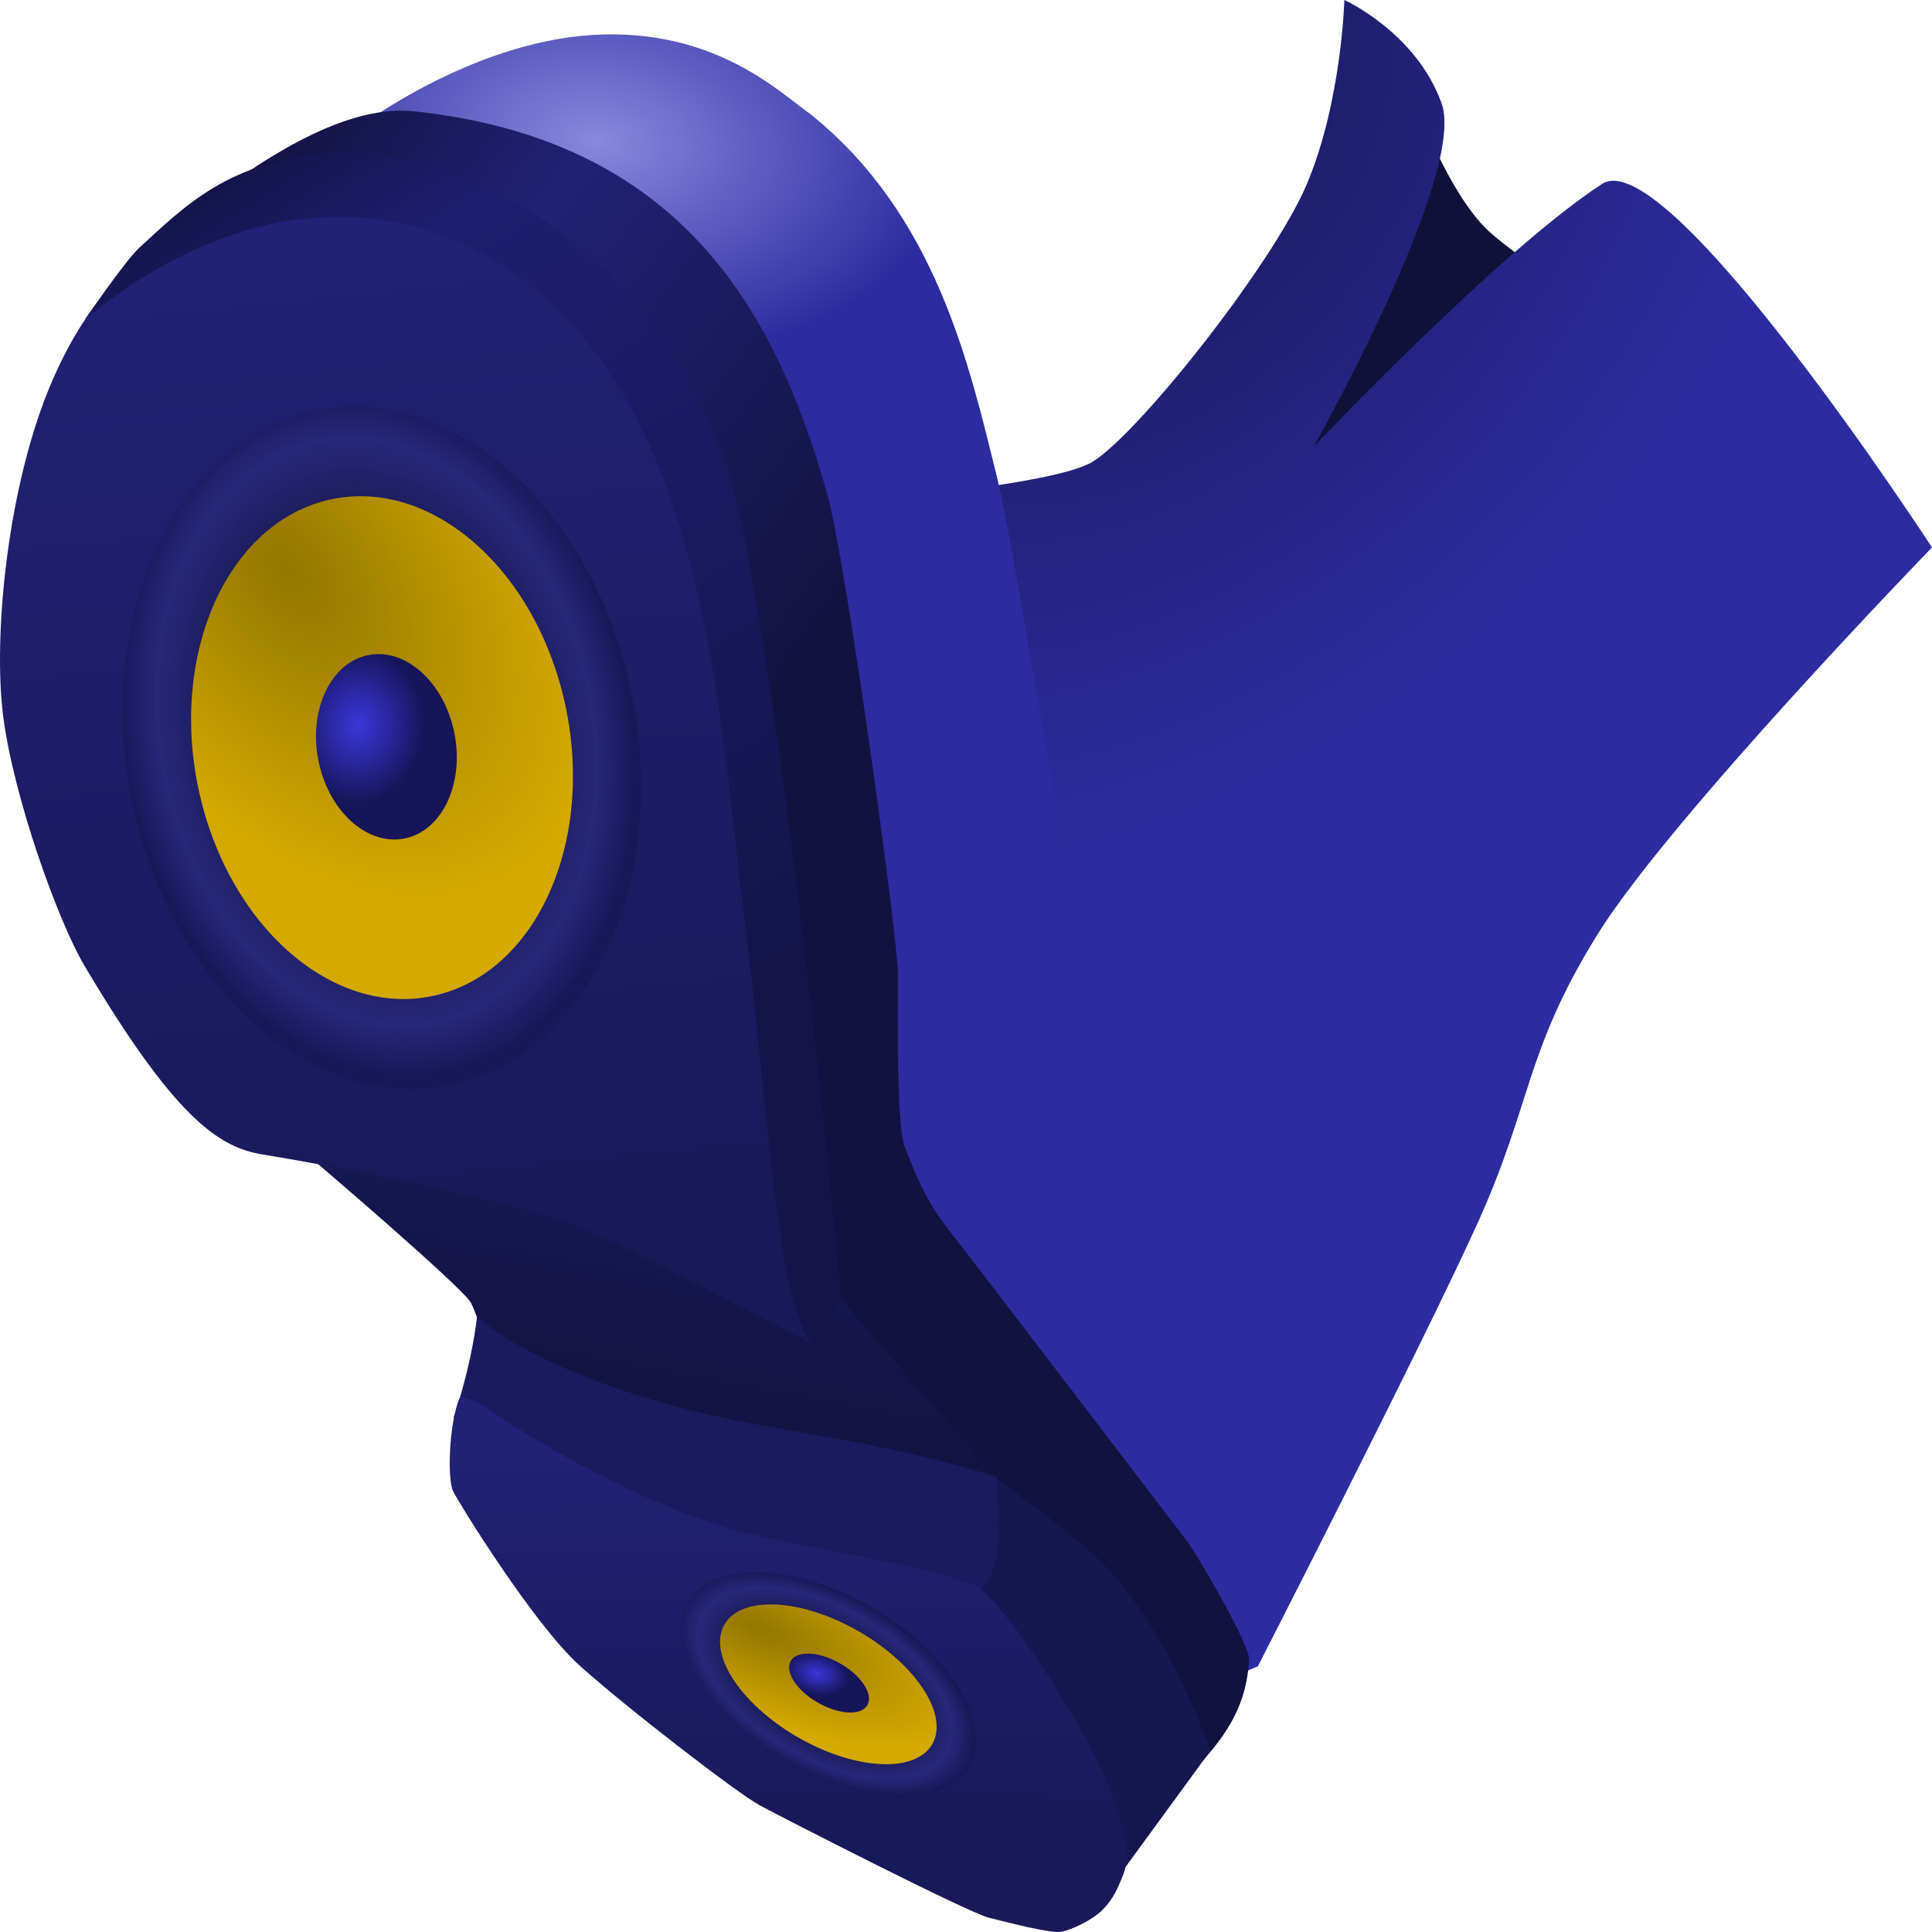
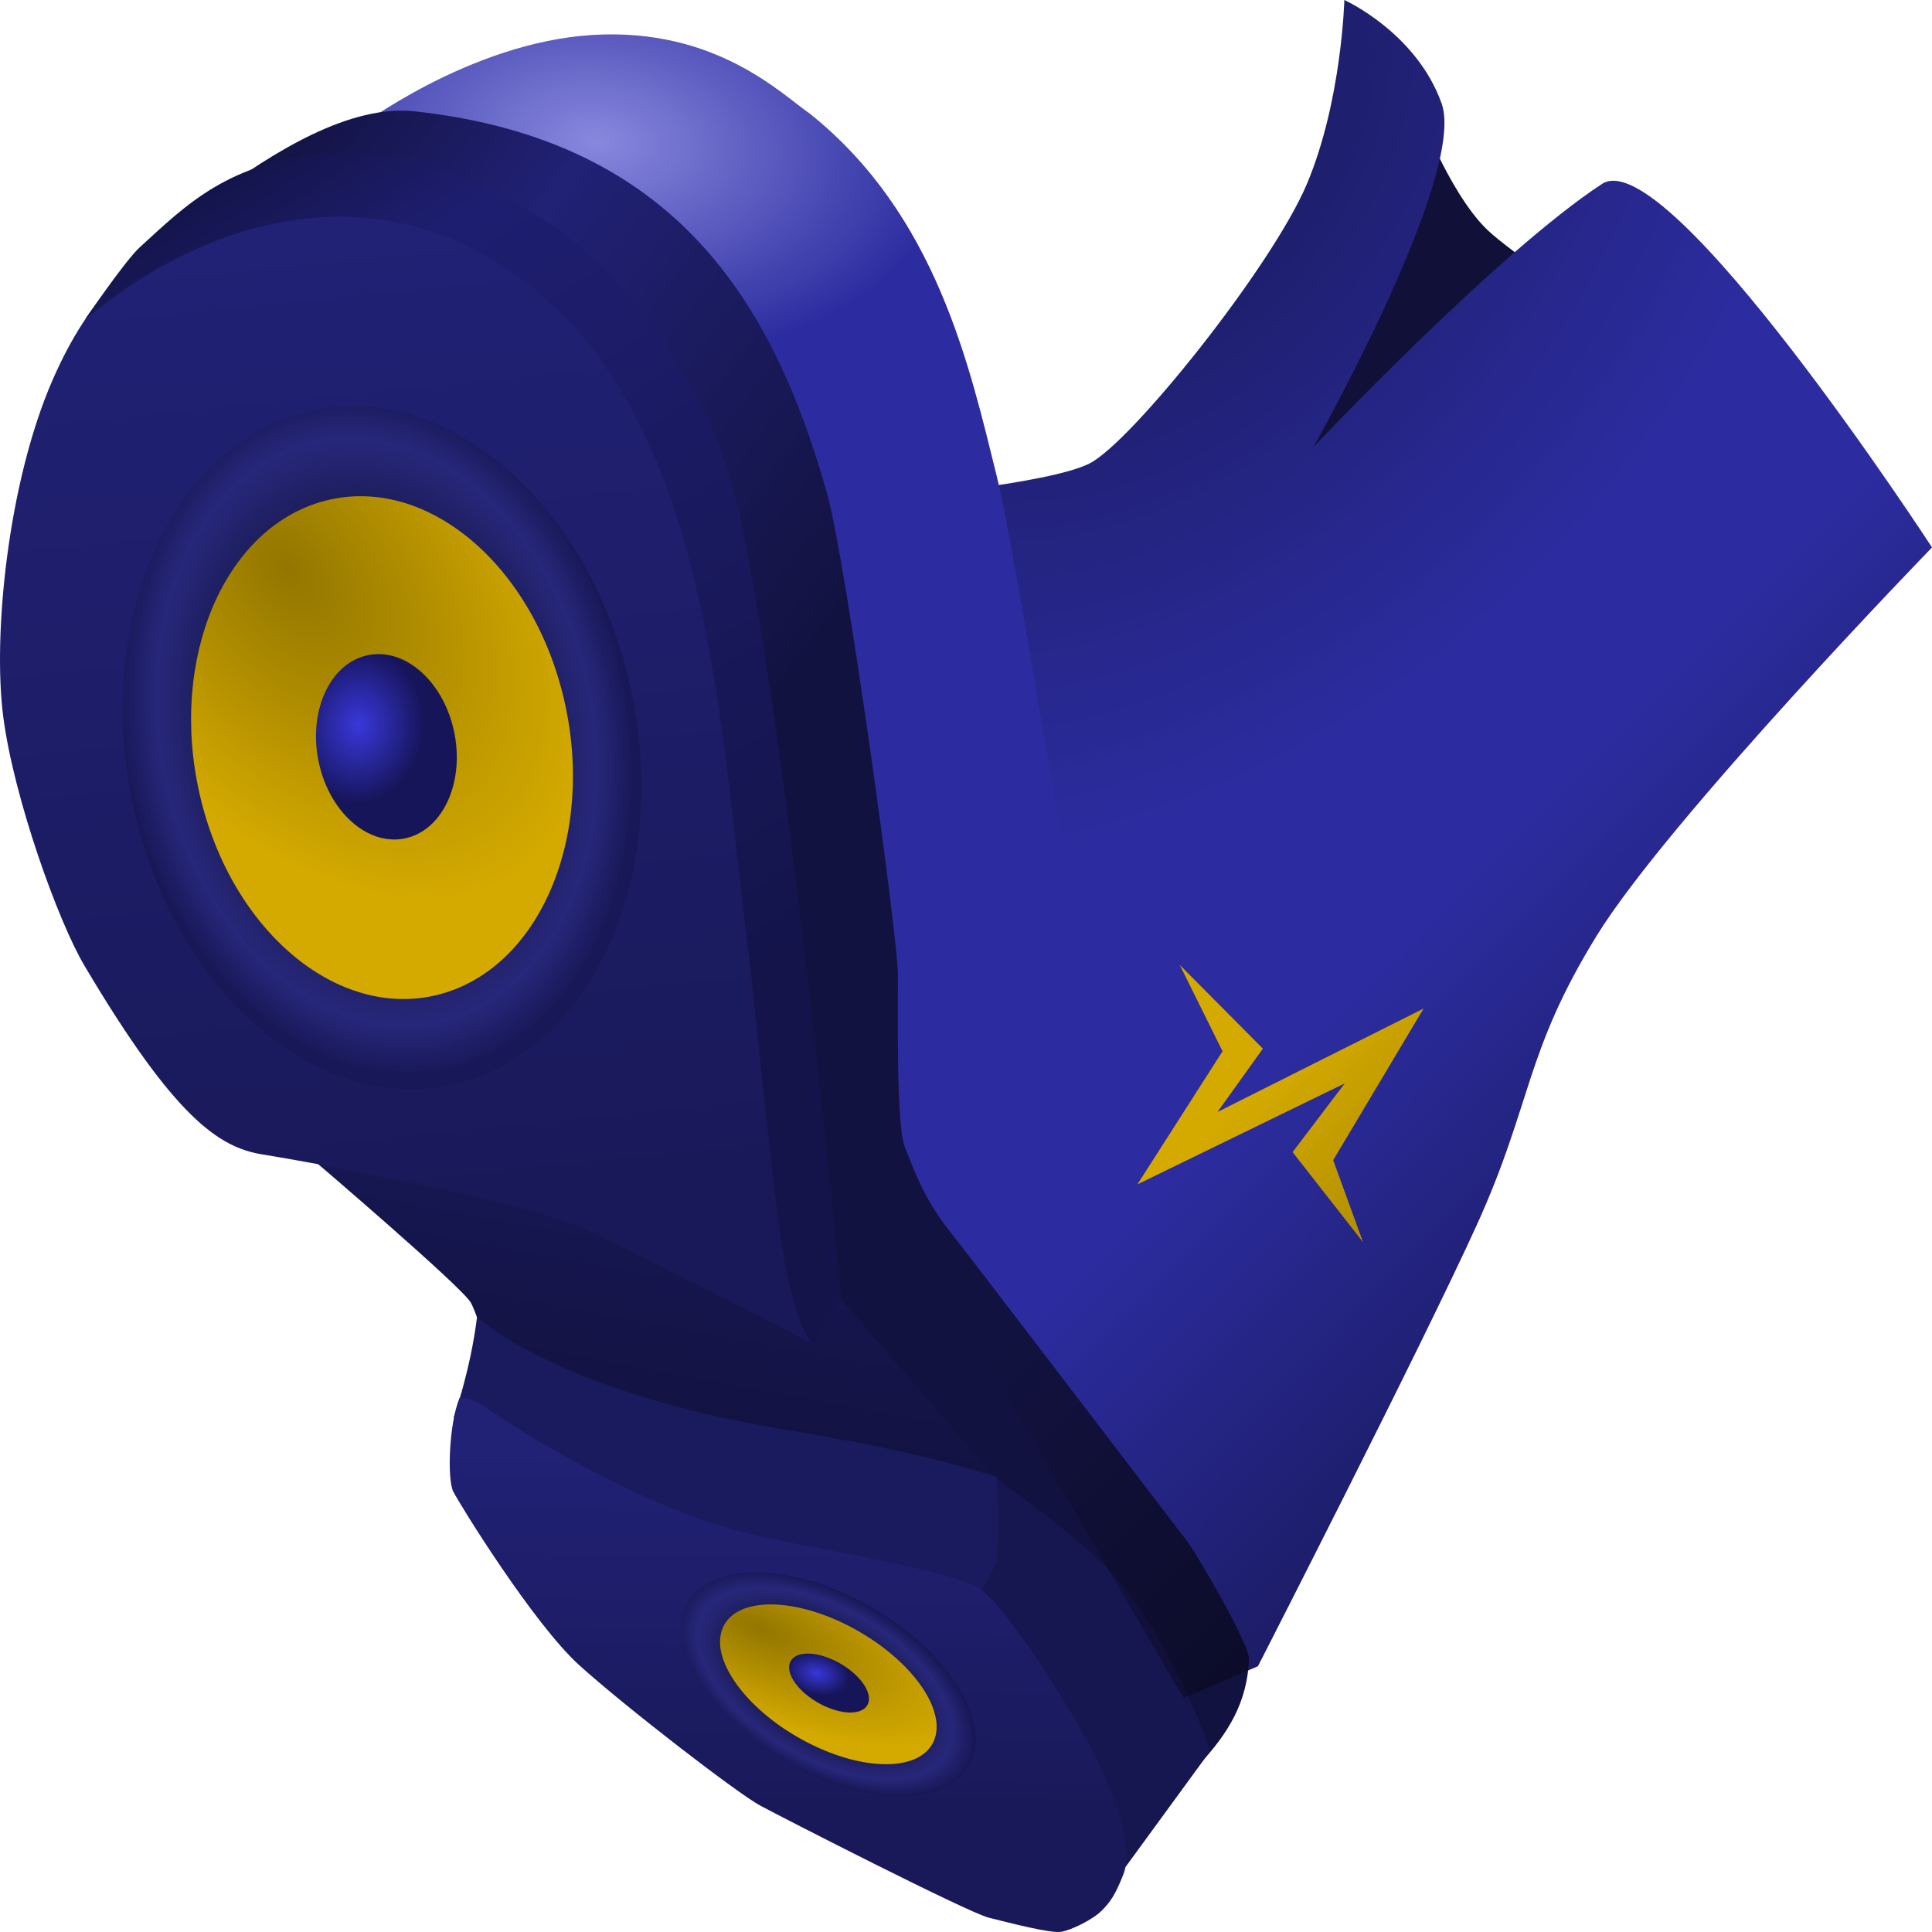
<svg xmlns="http://www.w3.org/2000/svg" xmlns:xlink="http://www.w3.org/1999/xlink" id="svg2" version="1.1" width="256" height="256">
  <defs id="defs6">
+     <linearGradient id="linearGradient4129">
+       <stop id="stop4131" offset="0" style="stop-color:#000000;stop-opacity:0.595;" />
+       <stop id="stop4133" offset="1" style="stop-color:#000000;stop-opacity:0;" />
+     </linearGradient>
    <linearGradient id="linearGradient4084">
      <stop id="stop4086" offset="0" style="stop-color:#3434e4;stop-opacity:1;" />
      <stop style="stop-color:#1d1d5d;stop-opacity:1;" offset="0.67" id="stop4090" />
      <stop id="stop4092" offset="0.855" style="stop-color:#27277b;stop-opacity:1;" />
      <stop id="stop4088" offset="1" style="stop-color:#181858;stop-opacity:1;" />
-     </linearGradient>
-     <linearGradient id="linearGradient4074">
-       <stop id="stop4076" offset="0" style="stop-color:#10105e;stop-opacity:1;" />
-       <stop id="stop4078" offset="1" style="stop-color:#3434e4;stop-opacity:1;" />
    </linearGradient>
    <linearGradient id="linearGradient3875">
      <stop style="stop-color:#3c0000;stop-opacity:1;" offset="0" id="stop3877" />
      <stop id="stop3893" offset="0.125" style="stop-color:#8c0000;stop-opacity:1;" />
      <stop style="stop-color:#a80000;stop-opacity:1;" offset="0.25" id="stop3879" />
      <stop id="stop3881" offset="0.323" style="stop-color:#8c0000;stop-opacity:1;" />
      <stop style="stop-color:#b00000;stop-opacity:1;" offset="0.5" id="stop3883" />
      <stop style="stop-color:#8c0000;stop-opacity:1;" offset="0.57" id="stop3885" />
      <stop id="stop3887" offset="0.75" style="stop-color:#b80000;stop-opacity:1;" />
      <stop style="stop-color:#8c0000;stop-opacity:1;" offset="0.82" id="stop3889" />
      <stop id="stop3891" offset="1" style="stop-color:#c40000;stop-opacity:1;" />
    </linearGradient>
    <linearGradient id="linearGradient3838">
      <stop style="stop-color:#ffffff;stop-opacity:1;" offset="0" id="stop3841" />
      <stop id="stop3865" offset="0.33" style="stop-color:#ffffff;stop-opacity:1;" />
      <stop style="stop-color:#c0c0c0;stop-opacity:1;" offset="1" id="stop3843" />
-     </linearGradient>
-     <linearGradient id="linearGradient3829">
-       <stop id="stop3855" offset="0" style="stop-color:#3c0000;stop-opacity:1;" />
-       <stop id="stop3853" offset="0.25" style="stop-color:#a80000;stop-opacity:1;" />
-       <stop style="stop-color:#8c0000;stop-opacity:1;" offset="0.323" id="stop3859" />
-       <stop id="stop3851" offset="0.5" style="stop-color:#b00000;stop-opacity:1;" />
-       <stop id="stop3847" offset="0.57" style="stop-color:#8c0000;stop-opacity:1;" />
-       <stop style="stop-color:#b80000;stop-opacity:1;" offset="0.75" id="stop3849" />
-       <stop id="stop3863" offset="0.82" style="stop-color:#8c0000;stop-opacity:1;" />
-       <stop style="stop-color:#c40000;stop-opacity:1;" offset="1" id="stop3834" />
    </linearGradient>
    <linearGradient id="linearGradient3835">
      <stop style="stop-color:#171753;stop-opacity:1;" offset="0" id="stop3837" />
      <stop style="stop-color:#101039;stop-opacity:1;" offset="1" id="stop3839" />
    </linearGradient>
    <linearGradient id="linearGradient3825">
      <stop style="stop-color:#14144b;stop-opacity:1;" offset="0" id="stop3827" />
      <stop id="stop3833" offset="0.163" style="stop-color:#1e1e71;stop-opacity:1;" />
      <stop style="stop-color:#14144b;stop-opacity:1;" offset="1" id="stop3829" />
    </linearGradient>
    <linearGradient id="linearGradient3813">
      <stop style="stop-color:#121240;stop-opacity:1;" offset="0" id="stop3815" />
      <stop id="stop3821" offset="0.358" style="stop-color:#212176;stop-opacity:1;" />
      <stop style="stop-color:#121240;stop-opacity:1;" offset="1" id="stop3817" />
    </linearGradient>
    <linearGradient id="linearGradient3807">
      <stop id="stop3809" offset="0" style="stop-color:#19195a;stop-opacity:1;" />
      <stop id="stop3811" offset="1" style="stop-color:#212176;stop-opacity:1;" />
    </linearGradient>
-     <linearGradient id="linearGradient3920">
-       <stop id="stop3922" offset="0" style="stop-color:#ffffff;stop-opacity:0;" />
-       <stop style="stop-color:#ffffff;stop-opacity:0.225;" offset="0.191" id="stop3926" />
-       <stop id="stop3924" offset="1" style="stop-color:#ffffff;stop-opacity:0;" />
-     </linearGradient>
-     <linearGradient id="linearGradient3860">
-       <stop id="stop3862" offset="0" style="stop-color:#2c2ca0;stop-opacity:1;" />
-       <stop id="stop3864" offset="1" style="stop-color:#2c2ca0;stop-opacity:0;" />
-     </linearGradient>
    <linearGradient id="linearGradient3852">
      <stop style="stop-color:#19195a;stop-opacity:1;" offset="0" id="stop3854" />
      <stop style="stop-color:#2c2ca0;stop-opacity:1;" offset="1" id="stop3856" />
    </linearGradient>
    <linearGradient id="linearGradient3836">
      <stop style="stop-color:#937600;stop-opacity:1;" offset="0" id="stop3838" />
      <stop style="stop-color:#d4aa00;stop-opacity:1;" offset="1" id="stop3840" />
    </linearGradient>
    <linearGradient id="linearGradient3828">
      <stop style="stop-color:#3434e4;stop-opacity:1;" offset="0" id="stop3830" />
      <stop style="stop-color:#10105e;stop-opacity:1;" offset="1" id="stop3832" />
    </linearGradient>
-     <linearGradient id="linearGradient3801">
-       <stop id="stop3803" offset="0" style="stop-color:#9f9fff;stop-opacity:0.27;" />
-       <stop id="stop3805" offset="1" style="stop-color:#2c2ca0;stop-opacity:0;" />
-     </linearGradient>
    <linearGradient id="linearGradient3783">
      <stop style="stop-color:#8888de;stop-opacity:1;" offset="0" id="stop3785" />
      <stop style="stop-color:#2c2ca0;stop-opacity:1;" offset="1" id="stop3787" />
    </linearGradient>
    <radialGradient xlink:href="#linearGradient3783" id="radialGradient3789" cx="163.082" cy="64.23" fx="163.082" fy="64.23" r="77.024" gradientTransform="matrix(0.6003585,0.05493508,-0.03377091,0.3690656,36.86695,138.2685)" gradientUnits="userSpaceOnUse" />
-     <radialGradient xlink:href="#linearGradient3801" id="radialGradient3799" cx="245.637" cy="183.656" fx="245.637" fy="183.656" r="77.024" gradientTransform="matrix(1,0,0,1.495826,0,-80.18317)" gradientUnits="userSpaceOnUse" />
-     <radialGradient xlink:href="#linearGradient3836" id="radialGradient3848" gradientUnits="userSpaceOnUse" gradientTransform="matrix(1.386558,0.7135972,0.0049146,1.046156,-52.11834,-106.4732)" cx="128.529" cy="193.252" fx="128.529" fy="193.252" r="29.014" />
-     <radialGradient xlink:href="#linearGradient3828" id="radialGradient3850" gradientUnits="userSpaceOnUse" gradientTransform="matrix(-1.237069,-0.0303833,0.08133225,-1.376683,288.7591,475.8085)" cx="140.97" cy="197.628" fx="140.97" fy="197.628" r="29.014" />
    <radialGradient xlink:href="#linearGradient3852" id="radialGradient3858" cx="286.465" cy="87.595" fx="286.465" fy="87.595" r="136.855" gradientTransform="matrix(0.4285355,0.4027692,-0.5547529,0.5902421,128.7954,2.812087)" gradientUnits="userSpaceOnUse" />
    <linearGradient xlink:href="#linearGradient3807" id="linearGradient3885" x1="155.121" y1="390.779" x2="155.84" y2="343.833" gradientUnits="userSpaceOnUse" />
    <linearGradient xlink:href="#linearGradient3807" id="linearGradient3904" x1="106.686" y1="310.909" x2="93.521" y2="180.275" gradientUnits="userSpaceOnUse" />
    <linearGradient xlink:href="#linearGradient3813" id="linearGradient3819" x1="83.906" y1="174.974" x2="164.741" y2="235.366" gradientUnits="userSpaceOnUse" />
    <linearGradient xlink:href="#linearGradient3825" id="linearGradient3831" x1="73.315" y1="181.96" x2="141.026" y2="289.46" gradientUnits="userSpaceOnUse" />
    <linearGradient xlink:href="#linearGradient3835" id="linearGradient3841" x1="149.68" y1="313.633" x2="141.841" y2="355.883" gradientUnits="userSpaceOnUse" />
    <linearGradient xlink:href="#linearGradient3838" id="linearGradient3845" x1="655.363" y1="231.459" x2="655.363" y2="355.28" gradientUnits="userSpaceOnUse" />
    <radialGradient xlink:href="#linearGradient3875" id="radialGradient3873" gradientUnits="userSpaceOnUse" gradientTransform="matrix(2.096255,-1.7297164e-8,1.7424412e-8,2.111676,110.6974,-148.6635)" cx="2.196" cy="132.017" fx="2.196" fy="132.017" r="514.5" />
-     <radialGradient xlink:href="#linearGradient3828-1" id="radialGradient4007" gradientUnits="userSpaceOnUse" gradientTransform="matrix(-0.9166396,-0.1719097,0.2543516,-0.8612486,208.9047,391.2718)" cx="139.26" cy="204.944" fx="139.26" fy="204.944" r="29.014" />
-     <linearGradient id="linearGradient3828-1">
-       <stop style="stop-color:#3434e4;stop-opacity:1;" offset="0" id="stop3830-7" />
-       <stop style="stop-color:#10105e;stop-opacity:1;" offset="1" id="stop3832-4" />
-     </linearGradient>
-     <radialGradient xlink:href="#linearGradient3836-0" id="radialGradient4005" gradientUnits="userSpaceOnUse" gradientTransform="matrix(1.060137,-0.4774352,0.9548657,1.44209,-181.134,-16.60405)" cx="136.547" cy="178.927" fx="136.547" fy="178.927" r="29.014" />
-     <linearGradient id="linearGradient3836-0">
-       <stop style="stop-color:#937600;stop-opacity:1;" offset="0" id="stop3838-9" />
-       <stop style="stop-color:#d4aa00;stop-opacity:1;" offset="1" id="stop3840-4" />
-     </linearGradient>
-     <radialGradient xlink:href="#linearGradient4084" id="radialGradient4064" gradientUnits="userSpaceOnUse" gradientTransform="matrix(0.9902272,-0.00282956,0.00501866,1.07207,10.74804,-9.229677)" cx="132.016" cy="195.115" fx="132.016" fy="195.115" r="29.014" />
    <radialGradient xlink:href="#linearGradient3836" id="radialGradient4096" gradientUnits="userSpaceOnUse" gradientTransform="matrix(1.060137,-0.4774352,0.9548657,1.44209,-181.134,-16.60405)" cx="136.547" cy="178.927" fx="136.547" fy="178.927" r="29.014" />
    <radialGradient xlink:href="#linearGradient3828" id="radialGradient4098" gradientUnits="userSpaceOnUse" gradientTransform="matrix(-0.9166396,-0.1719097,0.2543516,-0.8612486,208.9047,391.2718)" cx="139.26" cy="204.944" fx="139.26" fy="204.944" r="29.014" />
    <radialGradient xlink:href="#linearGradient4084" id="radialGradient4106" gradientUnits="userSpaceOnUse" gradientTransform="matrix(1.060952,-0.00702518,0.0084299,1.072604,0.7457424,-8.779962)" cx="132.016" cy="195.115" fx="132.016" fy="195.115" r="29.014" />
    <radialGradient xlink:href="#linearGradient3836" id="radialGradient4108" gradientUnits="userSpaceOnUse" gradientTransform="matrix(1.257356,-0.5462448,0.7164804,1.929956,-166.4161,-96.05416)" cx="147.336" cy="183.633" fx="147.336" fy="183.633" r="29.014" />
    <radialGradient xlink:href="#linearGradient3828" id="radialGradient4110" gradientUnits="userSpaceOnUse" gradientTransform="matrix(-0.9456864,0.01081724,-0.2685504,-0.7751016,321.7782,350.1697)" cx="126.482" cy="208.834" fx="126.482" fy="208.834" r="29.014" />
    <radialGradient xlink:href="#linearGradient4084" id="radialGradient4112" gradientUnits="userSpaceOnUse" gradientTransform="matrix(0.9902272,-0.00282956,0.00501866,1.07207,10.74804,-9.229677)" cx="132.048" cy="194.356" fx="132.048" fy="194.356" r="29.014" />
+     <linearGradient xlink:href="#linearGradient4129" id="linearGradient4137" x1="242.745" y1="371.679" x2="176.593" y2="307.568" gradientUnits="userSpaceOnUse" />
+     <linearGradient xlink:href="#linearGradient4129" id="linearGradient4139" gradientUnits="userSpaceOnUse" x1="261.745" y1="381.345" x2="192.621" y2="320.296" />
+     <linearGradient xlink:href="#linearGradient4129-8" id="linearGradient4139-8" gradientUnits="userSpaceOnUse" x1="261.745" y1="381.345" x2="192.621" y2="320.296" />
+     <linearGradient id="linearGradient4129-8">
+       <stop id="stop4131-1" offset="0" style="stop-color:#000000;stop-opacity:0.595;" />
+       <stop id="stop4133-2" offset="1" style="stop-color:#000000;stop-opacity:0;" />
+     </linearGradient>
+     <linearGradient gradientTransform="translate(-119.2367,-152.1738)" y2="320.296" x2="192.621" y1="381.345" x1="261.745" gradientUnits="userSpaceOnUse" id="linearGradient4156" xlink:href="#linearGradient4129-8" />
+     <linearGradient xlink:href="#linearGradient4129-8" id="linearGradient4193" gradientUnits="userSpaceOnUse" gradientTransform="translate(-53.52939,-152.1738)" x1="261.745" y1="381.345" x2="198.278" y2="318.41" />
  </defs>
  <g style="display:none" id="g3867">
    <rect y="-782" x="-63.445" height="1820" width="1024" id="rect3869" style="fill:url(#radialGradient3873);fill-opacity:1;stroke:none" />
  </g>
  <g id="layer9" style="display:none">
    <rect style="fill:none;stroke:none" id="rect3058" width="1024" height="500" x="-63.445" y="-122" />
  </g>
  <g id="layer7" />
  <g id="layer6">
    <path style="fill:#101039;fill-opacity:1;stroke:none" d="m 187.625,13.75 c 0,0 4.25,11.75 9.5,16.75 5.838,5.56 45.75,31.625 45.75,31.625 L 165,115 141.5,88 z" id="path3867" />
  </g>
  <g id="layer2" style="display:inline" transform="translate(-53.52939,-152.1738)">
    <path style="fill:url(#radialGradient3858);fill-opacity:1;stroke:none" d="m 226.708,176.529 c -4.607,10.931 -23.296,34.315 -28.838,37.069 -10.591,5.264 -78.633,8.292 -78.633,8.292 l 91.151,155.276 9.821,-4.209 c 0,0 21.629,-42.258 28.994,-58.456 7.365,-16.198 6.32,-22.817 15.9,-38.347 9.58,-15.53 44.427,-51.441 44.427,-51.441 0,0 -35.039,-53.845 -43.725,-48.168 -13.869,9.065 -38.217,34.836 -38.217,34.836 0,0 20.327,-36.081 16.963,-45.502 -3.365,-9.421 -12.888,-13.706 -12.888,-13.706 0,0 -0.348,13.424 -4.954,24.355 z" id="path2990" />
  </g>
  <g id="layer3" style="display:inline" transform="translate(-53.52939,-152.1738)">
    <path style="fill:url(#radialGradient3789);fill-opacity:1;stroke:none" d="m 100.802,169.205 c 0,0 14.88,-11.408 31.249,-12.4 16.369,-0.992 25.131,7.936 28.769,10.416 16.787,13.404 21.169,33.458 24.801,48.114 2.047,8.261 7.278,41.325 9.59,53.404 2.037,10.645 21,26.293 -14.219,45.799 -43.975,24.354 -80.189,-145.333 -80.189,-145.333 z" id="path2993" />
  </g>
  <g id="layer4" style="display:inline" transform="translate(-53.52939,-152.1738)">
    <path style="fill:url(#linearGradient3819);fill-opacity:1;stroke:none" d="m 212.375,386.051 c 0,0 -93.332,-83.649 -111.175,-118.153 -7.604,-14.705 -19.416,-89.717 -19.416,-89.717 7.975,-5.864 18.038,-12.198 26.721,-11.252 34.692,3.782 47.611,25.617 54.65,50.768 2.476,8.848 9.353,58.69 9.353,63.6 0,4.91 -0.234,20.109 0.935,22.915 1.169,2.806 2.338,6.547 5.846,10.99 3.507,4.443 29.696,38.815 31.332,40.919 1.637,2.104 8.505,14.031 8.418,15.9 -0.269,5.781 -2.723,9.783 -6.664,14.029 z" id="path3777" />
    <path style="fill:url(#linearGradient3841);fill-opacity:1;stroke:none;display:inline" d="m 94.879,305.733 c 0,0 19.875,16.952 21.044,19.057 1.169,2.104 4.91,14.672 4.91,14.672 0,0 21.278,12.159 30.163,12.86 8.885,0.701 35.215,-3.363 35.215,-3.363 l -22.635,-26.297 c 0,0 -22.821,-21.543 -39.423,-23.18 -16.602,-1.637 -29.276,6.251 -29.276,6.251 z" id="path3779" />
    <path style="fill:url(#linearGradient3904);fill-opacity:1;stroke:none" d="m 103.505,177.836 c -11.139,-1.079 -16.096,-1.564 -22.94,2.607 -8.966,5.463 -15.031,10.547 -20.057,22.057 -5.962,13.651 -7.95,33.904 -6.547,44.66 1.403,10.756 7.248,27.054 10.756,32.969 11.925,20.109 17.771,24.084 23.616,25.019 5.846,0.935 34.84,6.079 44.193,10.522 9.353,4.443 28.527,14.497 28.527,14.497 0,0 0,-38.581 -2.338,-60.093 -2.338,-21.512 -8.418,-55.416 -13.796,-65.237 -5.378,-9.821 -27.185,-25.624 -41.413,-27.001 z" id="path3764" />
    <path style="fill:url(#linearGradient3831);fill-opacity:1;stroke:none" d="m 64.815,194.485 c 18.322,-15.157 40.576,-19.06 59.058,-4.378 24.099,19.144 25.044,59.308 28.897,88.821 0.976,7.477 3.371,35.106 5.241,43.056 1.871,7.95 3.274,8.184 3.274,8.184 0,0 3.04,-5.378 3.741,-5.846 0,0 -6.436,-69.402 -13.089,-102.085 -1.957,-9.614 -5.343,-19.453 -16.964,-32.915 -7.541,-8.736 -24.869,-18.272 -37.901,-16.947 -13.398,1.363 -18.708,6.79 -25.048,12.589 -1.924,1.76 -7.211,9.519 -7.211,9.519 z" id="path3766" />
    <path style="fill:#161650;stroke:none" d="m 185.291,347.925 c 0,0 -1.837,4.222 -4.124,8.899 -2.064,4.222 -2.863,9.124 -2.863,9.124 0,0 9.695,19.967 11.098,24.878 1.403,4.91 12.626,9.607 12.626,9.607 l 11.867,-16.251 c 0,0 -4.443,-13.679 -12.86,-23.382 -4.022,-4.636 -15.744,-12.874 -15.744,-12.874 z" id="path3768" />
    <path style="fill:#1a1a5e;fill-opacity:1;stroke:none" d="m 116.741,326.66 c -0.861,7.097 -3.098,13.328 -3.098,13.328 0,0 28.415,19.284 38.469,21.505 10.054,2.221 27.252,6.118 27.252,6.118 0,0 6.121,-5.526 6.355,-9.852 0.234,-4.326 -0.091,-9.863 -0.091,-9.863 -15.672,-4.924 -27.592,-5.772 -38.606,-8.375 -22.622,-5.39 -30.28,-12.86 -30.28,-12.86 z" id="path3770" />
    <path style="fill:url(#linearGradient3885);fill-opacity:1;stroke:none;display:inline" d="m 114.425,337.399 c -1.403,3.39 -1.659,10.773 -0.84,12.409 0.818,1.637 10.639,17.537 16.718,23.032 6.079,5.495 20.927,16.952 23.967,18.589 3.04,1.637 27.474,14.146 30.28,14.848 2.806,0.701 8.184,2.104 9.587,1.871 1.403,-0.234 4.209,-1.637 5.378,-2.806 1.169,-1.169 1.828,-2.15 2.88,-4.839 1.052,-2.689 -0.058,-8.169 -3.624,-15.315 -3.694,-7.403 -12.839,-21.634 -16.208,-22.986 -7.759,-3.114 -25.097,-5.157 -33.895,-7.945 -10.512,-3.331 -22.983,-10.212 -30.715,-15.566 -2.229,-1.544 -3.528,-1.291 -3.528,-1.291 z" id="path3772" />
  </g>
  <g id="layer8" style="display:inline" />
  <g id="layer5" transform="translate(-53.52939,-152.1738)">
    <path style="fill:url(#radialGradient4112);fill-opacity:1;stroke:none;filter:url(#filter4070)" id="path4062" d="m 171.704,200.243 a 29.014,30.916 0 1 1 -58.028,0 29.014,30.916 0 1 1 58.028,0 z" transform="matrix(1.131256,-0.2898851,0.3288314,1.438057,-123.1147,4.641194)" />
    <path transform="matrix(0.832753,-0.2133934,0.242063,1.058598,-63.1463,69.71034)" d="m 171.704,200.243 a 29.014,30.916 0 1 1 -58.028,0 29.014,30.916 0 1 1 58.028,0 z" id="path4001" style="fill:url(#radialGradient4096);fill-opacity:1;stroke:none" />
    <path style="opacity:0.96;fill:url(#radialGradient4098);fill-opacity:1;stroke:none" id="path4003" d="m 171.704,200.243 a 29.014,30.916 0 1 1 -58.028,0 29.014,30.916 0 1 1 58.028,0 z" transform="matrix(0.3070707,-0.07868704,0.08925871,0.3903494,43.0406,184.1916)" />
    <path transform="matrix(0.1581839,-0.3457244,0.6127481,0.333363,18.01904,357.9332)" d="m 173.607,200.243 a 30.916,30.916 0 1 1 -61.833,0 30.916,30.916 0 1 1 61.833,0 z" id="path4100" style="fill:url(#radialGradient4106);fill-opacity:1;stroke:none;filter:url(#filter4070)" />
    <path style="fill:url(#radialGradient4108);fill-opacity:1;stroke:none" id="path4102" d="m 171.704,200.243 a 29.014,30.916 0 1 1 -58.028,0 29.014,30.916 0 1 1 58.028,0 z" transform="matrix(0.1164441,-0.2544984,0.4510629,0.2453988,56.35119,362.5303)" />
    <path transform="matrix(0.0429378,-0.09384417,0.1663257,0.09048877,123.9519,370.4602)" d="m 171.704,200.243 a 29.014,30.916 0 1 1 -58.028,0 29.014,30.916 0 1 1 58.028,0 z" id="path4104" style="opacity:0.96;fill:url(#radialGradient4110);fill-opacity:1;stroke:none" />
  </g>
+   <g id="layer10">
+     <path style="fill:#d4aa00;fill-opacity:1;stroke:none" d="m 156.324,127.858 11.014,11.094 -6.015,8.393 27.316,-13.71 -11.984,20.096 3.961,10.872 -9.34,-11.944 6.908,-9.101 -27.473,13.379 11.283,-17.639 z" id="path4125" />
+   </g>
+   <g id="layer11">
+     <path id="path4127" d="m 173.178,24.355 c -4.607,10.931 -23.296,34.315 -28.838,37.069 -10.591,5.264 -78.633,8.292 -78.633,8.292 l 91.151,155.276 9.821,-4.209 c 0,0 21.629,-42.258 28.994,-58.456 7.365,-16.198 6.32,-22.817 15.9,-38.347 C 221.153,108.45 256,72.539 256,72.539 c 0,0 -35.039,-53.845 -43.725,-48.168 -13.869,9.065 -38.217,34.836 -38.217,34.836 0,0 20.327,-36.081 16.963,-45.502 C 187.656,4.285 178.133,0 178.133,0 c 0,0 -0.348,13.424 -4.954,24.355 z" style="fill:url(#linearGradient4193);fill-opacity:1;stroke:none;display:inline" />
+   </g>
  <g id="layer1" style="display:none">
    <text xml:space="preserve" style="font-size:147.406px;font-style:normal;font-variant:normal;font-weight:normal;font-stretch:normal;line-height:125%;letter-spacing:0px;word-spacing:0px;fill:url(#linearGradient3845);fill-opacity:1;stroke:none;font-family:Racing Sans One;-inkscape-font-specification:Racing Sans One" x="367.156" y="330.516" id="text3050" transform="translate(-53.52939,-152.1738)">
      <tspan id="tspan3052" x="367.156" y="330.516" style="fill:url(#linearGradient3845);fill-opacity:1">StepDub</tspan>
    </text>
  </g>
+   <g style="display:none" id="g4197">
+     <g transform="translate(-53.52939,-152.1738)" style="font-size:147.406px;font-style:normal;font-variant:normal;font-weight:normal;font-stretch:normal;line-height:125%;letter-spacing:0px;word-spacing:0px;fill:url(#linearGradient3845);fill-opacity:1;stroke:none;font-family:Racing Sans One;-inkscape-font-specification:Racing Sans One" id="text4199">
+       <path d="m 425.235,264.037 c 0.294,-1.475 0.441,-3.491 0.441,-6.046 -6e-5,-1.472 -0.098,-2.922 -0.295,-4.348 -0.196,-1.426 -0.541,-2.703 -1.032,-3.833 -0.492,-1.129 -1.229,-2.013 -2.211,-2.652 -0.982,-0.639 -2.261,-0.958 -3.835,-0.958 -1.766,8e-5 -3.387,0.393 -4.861,1.179 -1.474,0.786 -2.776,1.793 -3.907,3.021 -1.131,1.228 -2.015,2.653 -2.654,4.276 -0.639,1.623 -0.958,3.317 -0.958,5.083 -4e-5,2.555 0.663,4.521 1.991,5.897 1.327,1.377 3.072,2.507 5.234,3.392 2.162,0.885 4.619,1.622 7.371,2.211 2.752,0.589 5.601,1.277 8.549,2.063 2.456,0.687 4.912,1.571 7.368,2.652 2.456,1.081 4.642,2.531 6.559,4.35 1.916,1.819 3.464,4.178 4.645,7.076 1.18,2.899 1.77,6.51 1.77,10.835 -8e-5,6.19 -1.229,11.398 -3.686,15.623 -2.458,4.226 -5.848,7.665 -10.171,10.319 -4.323,2.654 -9.457,4.57 -15.403,5.749 -5.946,1.179 -12.408,1.768 -19.386,1.768 -7.075,0 -12.848,-0.466 -17.319,-1.399 -4.471,-0.933 -7.985,-1.94 -10.54,-3.023 -3.047,-1.278 -5.307,-2.752 -6.779,-4.422 l 5.011,-20.194 25.943,0 c -0.099,0.885 -0.197,2.089 -0.295,3.612 -0.098,1.524 -0.146,2.726 -0.146,3.608 -3e-5,1.182 0.147,2.411 0.441,3.689 0.294,1.278 0.76,2.457 1.399,3.538 0.639,1.081 1.548,1.965 2.728,2.652 1.18,0.687 2.653,1.03 4.42,1.03 1.967,10e-6 3.713,-0.442 5.236,-1.327 1.523,-0.885 2.801,-1.99 3.833,-3.315 1.032,-1.326 1.817,-2.8 2.357,-4.422 0.54,-1.622 0.81,-3.219 0.81,-4.791 -5e-5,-2.162 -0.516,-3.98 -1.547,-5.454 -1.032,-1.474 -2.432,-2.727 -4.202,-3.758 -1.769,-1.032 -3.809,-1.916 -6.118,-2.652 -2.309,-0.736 -4.692,-1.499 -7.148,-2.287 -2.357,-0.687 -4.838,-1.521 -7.443,-2.503 -2.605,-0.982 -4.988,-2.358 -7.15,-4.127 -2.162,-1.769 -3.956,-4.005 -5.38,-6.707 -1.425,-2.702 -2.137,-6.166 -2.137,-10.391 -10e-6,-6.289 1.597,-11.571 4.791,-15.846 3.194,-4.275 7.223,-7.74 12.087,-10.394 4.864,-2.654 10.195,-4.546 15.992,-5.675 5.797,-1.129 11.3,-1.694 16.509,-1.694 6.88,10e-5 12.801,0.811 17.764,2.431 4.963,1.621 8.721,3.513 11.273,5.675 l -5.452,20.49 z" id="path4204" />
+       <path d="m 460.593,267.132 c 3.638,-0.786 6.832,-1.67 9.584,-2.654 2.752,-0.984 5.282,-2.212 7.591,-3.686 2.309,-1.474 4.52,-3.292 6.633,-5.454 2.113,-2.162 4.397,-4.815 6.853,-7.958 l 15.182,0 -4.274,19.753 11.498,0 -1.916,9.874 -11.647,0 -6.041,28.745 c -0.492,2.261 -0.885,4.276 -1.181,6.044 -0.295,1.768 -0.443,3.144 -0.443,4.127 -4e-5,1.964 0.712,3.192 2.137,3.684 1.424,0.492 4.103,0.738 8.034,0.738 l -2.209,10.171 c -0.69,0.198 -1.747,0.346 -3.171,0.443 -1.425,0.098 -2.997,0.22 -4.717,0.367 -1.72,0.147 -3.489,0.245 -5.306,0.295 -1.817,0.05 -3.414,0.074 -4.791,0.074 -2.456,0 -4.864,-0.172 -7.222,-0.515 -2.359,-0.343 -4.471,-1.031 -6.338,-2.063 -1.867,-1.032 -3.366,-2.53 -4.496,-4.496 -1.131,-1.966 -1.696,-4.619 -1.696,-7.96 -10e-6,-1.179 0.073,-2.653 0.22,-4.422 0.147,-1.769 0.466,-3.735 0.958,-5.897 l 6.19,-29.334 -11.494,0 z" id="path4206" />
+       <path d="m 543.815,300.889 c -0.393,2.162 -0.663,4.226 -0.81,6.19 -0.147,1.964 -0.22,3.734 -0.22,5.308 -3e-5,0.882 0.05,1.863 0.148,2.944 0.099,1.081 0.32,2.089 0.664,3.023 0.343,0.934 0.834,1.721 1.473,2.359 0.639,0.639 1.547,0.958 2.726,0.958 0.885,10e-6 1.892,-0.295 3.023,-0.884 1.131,-0.589 2.26,-1.425 3.39,-2.506 1.129,-1.081 2.21,-2.408 3.243,-3.981 1.033,-1.573 1.844,-3.342 2.431,-5.306 l 24.175,0 -3.833,15.772 c -1.964,1.278 -4.224,2.359 -6.779,3.243 -2.555,0.885 -5.258,1.597 -8.108,2.137 -2.851,0.54 -5.75,0.933 -8.698,1.179 -2.948,0.246 -5.749,0.369 -8.403,0.369 -4.912,0 -9.481,-0.442 -13.707,-1.327 -4.226,-0.885 -7.911,-2.407 -11.055,-4.568 -3.144,-2.161 -5.626,-5.035 -7.445,-8.624 -1.819,-3.588 -2.728,-8.035 -2.728,-13.34 0,-4.816 0.762,-9.534 2.285,-14.152 1.523,-4.618 4.079,-8.721 7.665,-12.308 3.587,-3.587 8.402,-6.461 14.447,-8.624 6.044,-2.162 13.586,-3.243 22.625,-3.243 9.828,6e-5 17.223,1.524 22.186,4.57 4.963,3.047 7.445,7.814 7.445,14.301 -7e-5,2.651 -0.393,5.525 -1.179,8.621 -0.786,3.096 -1.966,5.726 -3.54,7.888 z m 19.609,-17.544 c -5e-5,-3.047 -0.492,-5.11 -1.476,-6.19 -0.984,-1.08 -2.164,-1.619 -3.54,-1.619 -1.571,5e-5 -3.021,0.516 -4.348,1.547 -1.327,1.032 -2.53,2.407 -3.61,4.127 -1.08,1.72 -2.062,3.685 -2.946,5.895 -0.885,2.21 -1.622,4.543 -2.213,7 l 16.806,0 c 0.195,-1.179 0.391,-2.407 0.589,-3.684 0.195,-1.08 0.367,-2.258 0.515,-3.536 0.148,-1.278 0.223,-2.458 0.223,-3.54 z" id="path4208" />
+       <path d="m 615.583,355.28 -30.068,0 18.57,-88.147 24.031,0 2.65,9.433 0.886,0 c 3.539,-3.734 7.494,-6.412 11.867,-8.034 4.372,-1.622 8.671,-2.434 12.897,-2.434 3.44,6e-5 6.314,0.517 8.624,1.55 2.309,1.033 4.152,2.434 5.529,4.202 1.376,1.768 2.359,3.881 2.949,6.338 0.589,2.458 0.884,5.062 0.884,7.812 -8e-5,1.377 -0.098,3.441 -0.295,6.192 -0.197,2.752 -0.639,5.823 -1.327,9.213 -0.688,3.39 -1.671,6.879 -2.949,10.466 -1.278,3.587 -2.973,6.854 -5.086,9.802 -2.113,2.948 -4.766,5.355 -7.96,7.222 -3.194,1.867 -7.003,2.8 -11.426,2.8 -2.456,0 -4.839,-0.295 -7.148,-0.884 -2.309,-0.589 -4.397,-1.375 -6.264,-2.357 -1.867,-0.982 -3.513,-2.137 -4.937,-3.464 -1.425,-1.327 -2.482,-2.679 -3.171,-4.055 l -0.882,0 z m 15.628,-37.882 c 2.357,2e-5 4.322,-1.254 5.895,-3.761 1.573,-2.507 2.85,-5.456 3.833,-8.846 0.982,-3.39 1.694,-6.781 2.137,-10.171 0.442,-3.39 0.663,-5.921 0.664,-7.591 -6e-5,-1.964 -0.319,-3.585 -0.958,-4.863 -0.639,-1.278 -1.793,-1.916 -3.464,-1.916 -1.868,5e-5 -3.638,0.664 -5.308,1.991 -1.67,1.327 -2.899,2.482 -3.684,3.466 l -5.749,26.973 c 0.786,1.083 1.719,2.14 2.8,3.171 1.081,1.032 2.359,1.547 3.835,1.547 z" id="path4210" />
+       <path d="m 678.377,330.516 19.901,-93.604 39.649,0 c 6.094,9e-5 11.425,0.615 15.994,1.844 4.569,1.23 8.352,3.269 11.35,6.118 2.997,2.849 5.258,6.583 6.781,11.201 1.523,4.618 2.285,10.269 2.285,16.95 -9e-5,7.177 -0.909,14.204 -2.726,21.082 -1.817,6.878 -4.839,13.02 -9.064,18.426 -4.226,5.406 -9.753,9.754 -16.584,13.046 -6.83,3.291 -15.258,4.937 -25.284,4.937 z m 40.387,-10.319 c 3.245,10e-6 6.12,-1.351 8.626,-4.053 2.506,-2.702 4.667,-6.141 6.485,-10.317 1.817,-4.176 3.341,-8.794 4.57,-13.855 1.23,-5.061 2.212,-9.95 2.949,-14.667 0.736,-4.717 1.276,-8.943 1.619,-12.677 0.343,-3.734 0.515,-6.388 0.515,-7.962 -6e-5,-3.047 -0.614,-5.43 -1.842,-7.148 -1.228,-1.718 -3.366,-2.578 -6.413,-2.578 l -7.072,0 -15.776,73.257 z" id="path4212" />
+       <path d="m 830.956,267.132 30.072,0 -13.563,63.383 -23.878,0 -2.654,-9.433 -0.882,0 c -2.555,3.047 -6.02,5.577 -10.394,7.591 -4.374,2.014 -8.771,3.021 -13.192,3.021 -5.896,0 -10.515,-1.499 -13.857,-4.496 -3.342,-2.997 -5.014,-6.903 -5.014,-11.716 -10e-6,-2.459 0.418,-5.531 1.255,-9.215 0.837,-3.684 1.598,-7.147 2.285,-10.389 l 6.19,-28.745 29.924,0 -7.368,34.49 c -0.198,0.789 -0.395,1.724 -0.592,2.805 -0.196,1.081 -0.393,2.138 -0.589,3.169 -0.196,1.032 -0.368,2.014 -0.515,2.946 -0.147,0.933 -0.22,1.694 -0.22,2.285 -3e-5,1.473 0.319,2.725 0.958,3.756 0.639,1.032 1.793,1.547 3.464,1.547 1.769,2e-5 3.44,-0.589 5.011,-1.768 1.571,-1.179 2.8,-2.308 3.684,-3.387 z" id="path4214" />
+       <path d="m 884.753,330.516 -23.882,0 20.931,-99.056 30.221,0 -9.582,45.106 1.03,0 c 3.245,-3.734 6.906,-6.412 10.983,-8.034 4.077,-1.622 8.131,-2.434 12.162,-2.434 3.44,6e-5 6.314,0.517 8.624,1.55 2.309,1.033 4.151,2.434 5.526,4.202 1.375,1.768 2.358,3.881 2.949,6.338 0.591,2.458 0.886,5.062 0.886,7.812 -8e-5,1.377 -0.099,3.441 -0.297,6.192 -0.198,2.752 -0.64,5.823 -1.327,9.213 -0.687,3.39 -1.669,6.879 -2.946,10.466 -1.278,3.587 -2.973,6.854 -5.086,9.802 -2.113,2.948 -4.766,5.355 -7.96,7.222 -3.194,1.867 -7.003,2.8 -11.426,2.8 -2.651,0 -5.23,-0.295 -7.737,-0.884 -2.507,-0.589 -4.768,-1.375 -6.781,-2.357 -2.014,-0.982 -3.782,-2.137 -5.306,-3.464 -1.524,-1.327 -2.629,-2.679 -3.315,-4.055 l -1.035,0 z m 16.658,-13.118 c 2.357,2e-5 4.322,-1.254 5.895,-3.761 1.573,-2.507 2.85,-5.456 3.833,-8.846 0.982,-3.39 1.694,-6.781 2.137,-10.171 0.442,-3.39 0.663,-5.921 0.664,-7.591 -5e-5,-1.964 -0.319,-3.585 -0.958,-4.863 -0.639,-1.278 -1.793,-1.916 -3.464,-1.916 -1.967,5e-5 -3.786,0.712 -5.457,2.137 -1.67,1.425 -2.899,2.629 -3.684,3.612 l -5.749,26.388 c 0.69,1.179 1.599,2.308 2.728,3.39 1.129,1.081 2.481,1.622 4.055,1.622 z" id="path4216" />
+     </g>
+   </g>
</svg>
